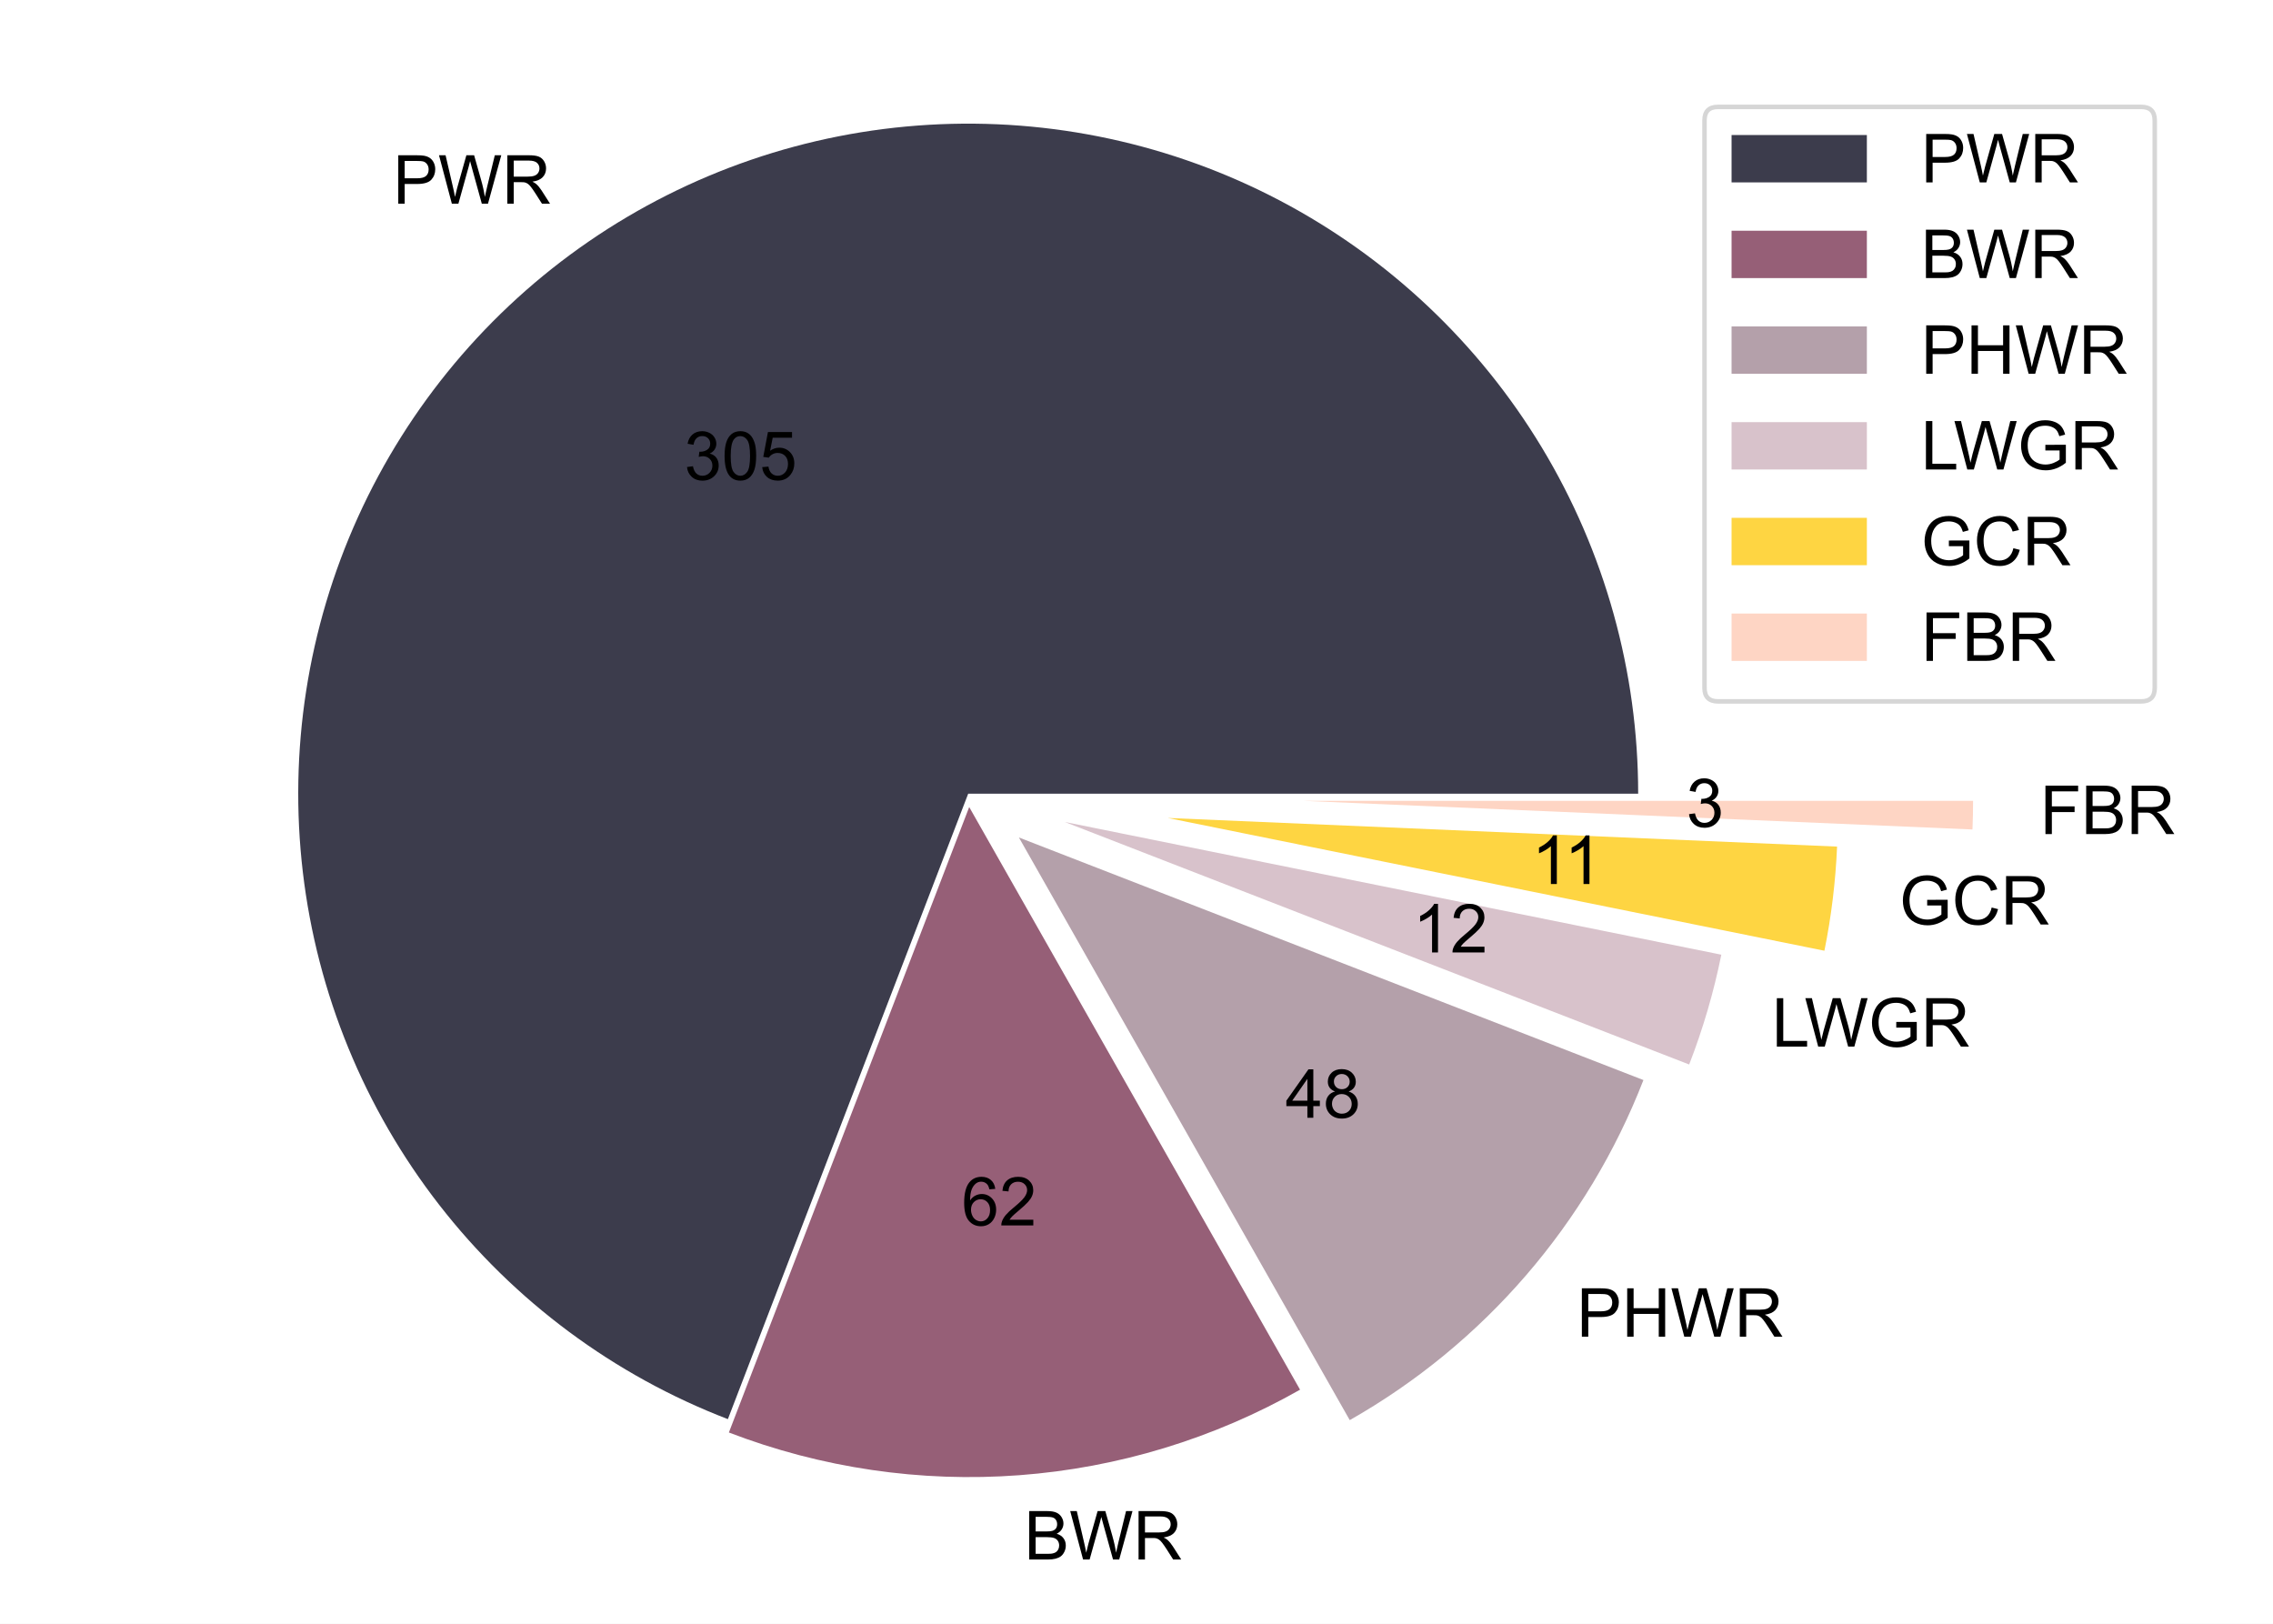
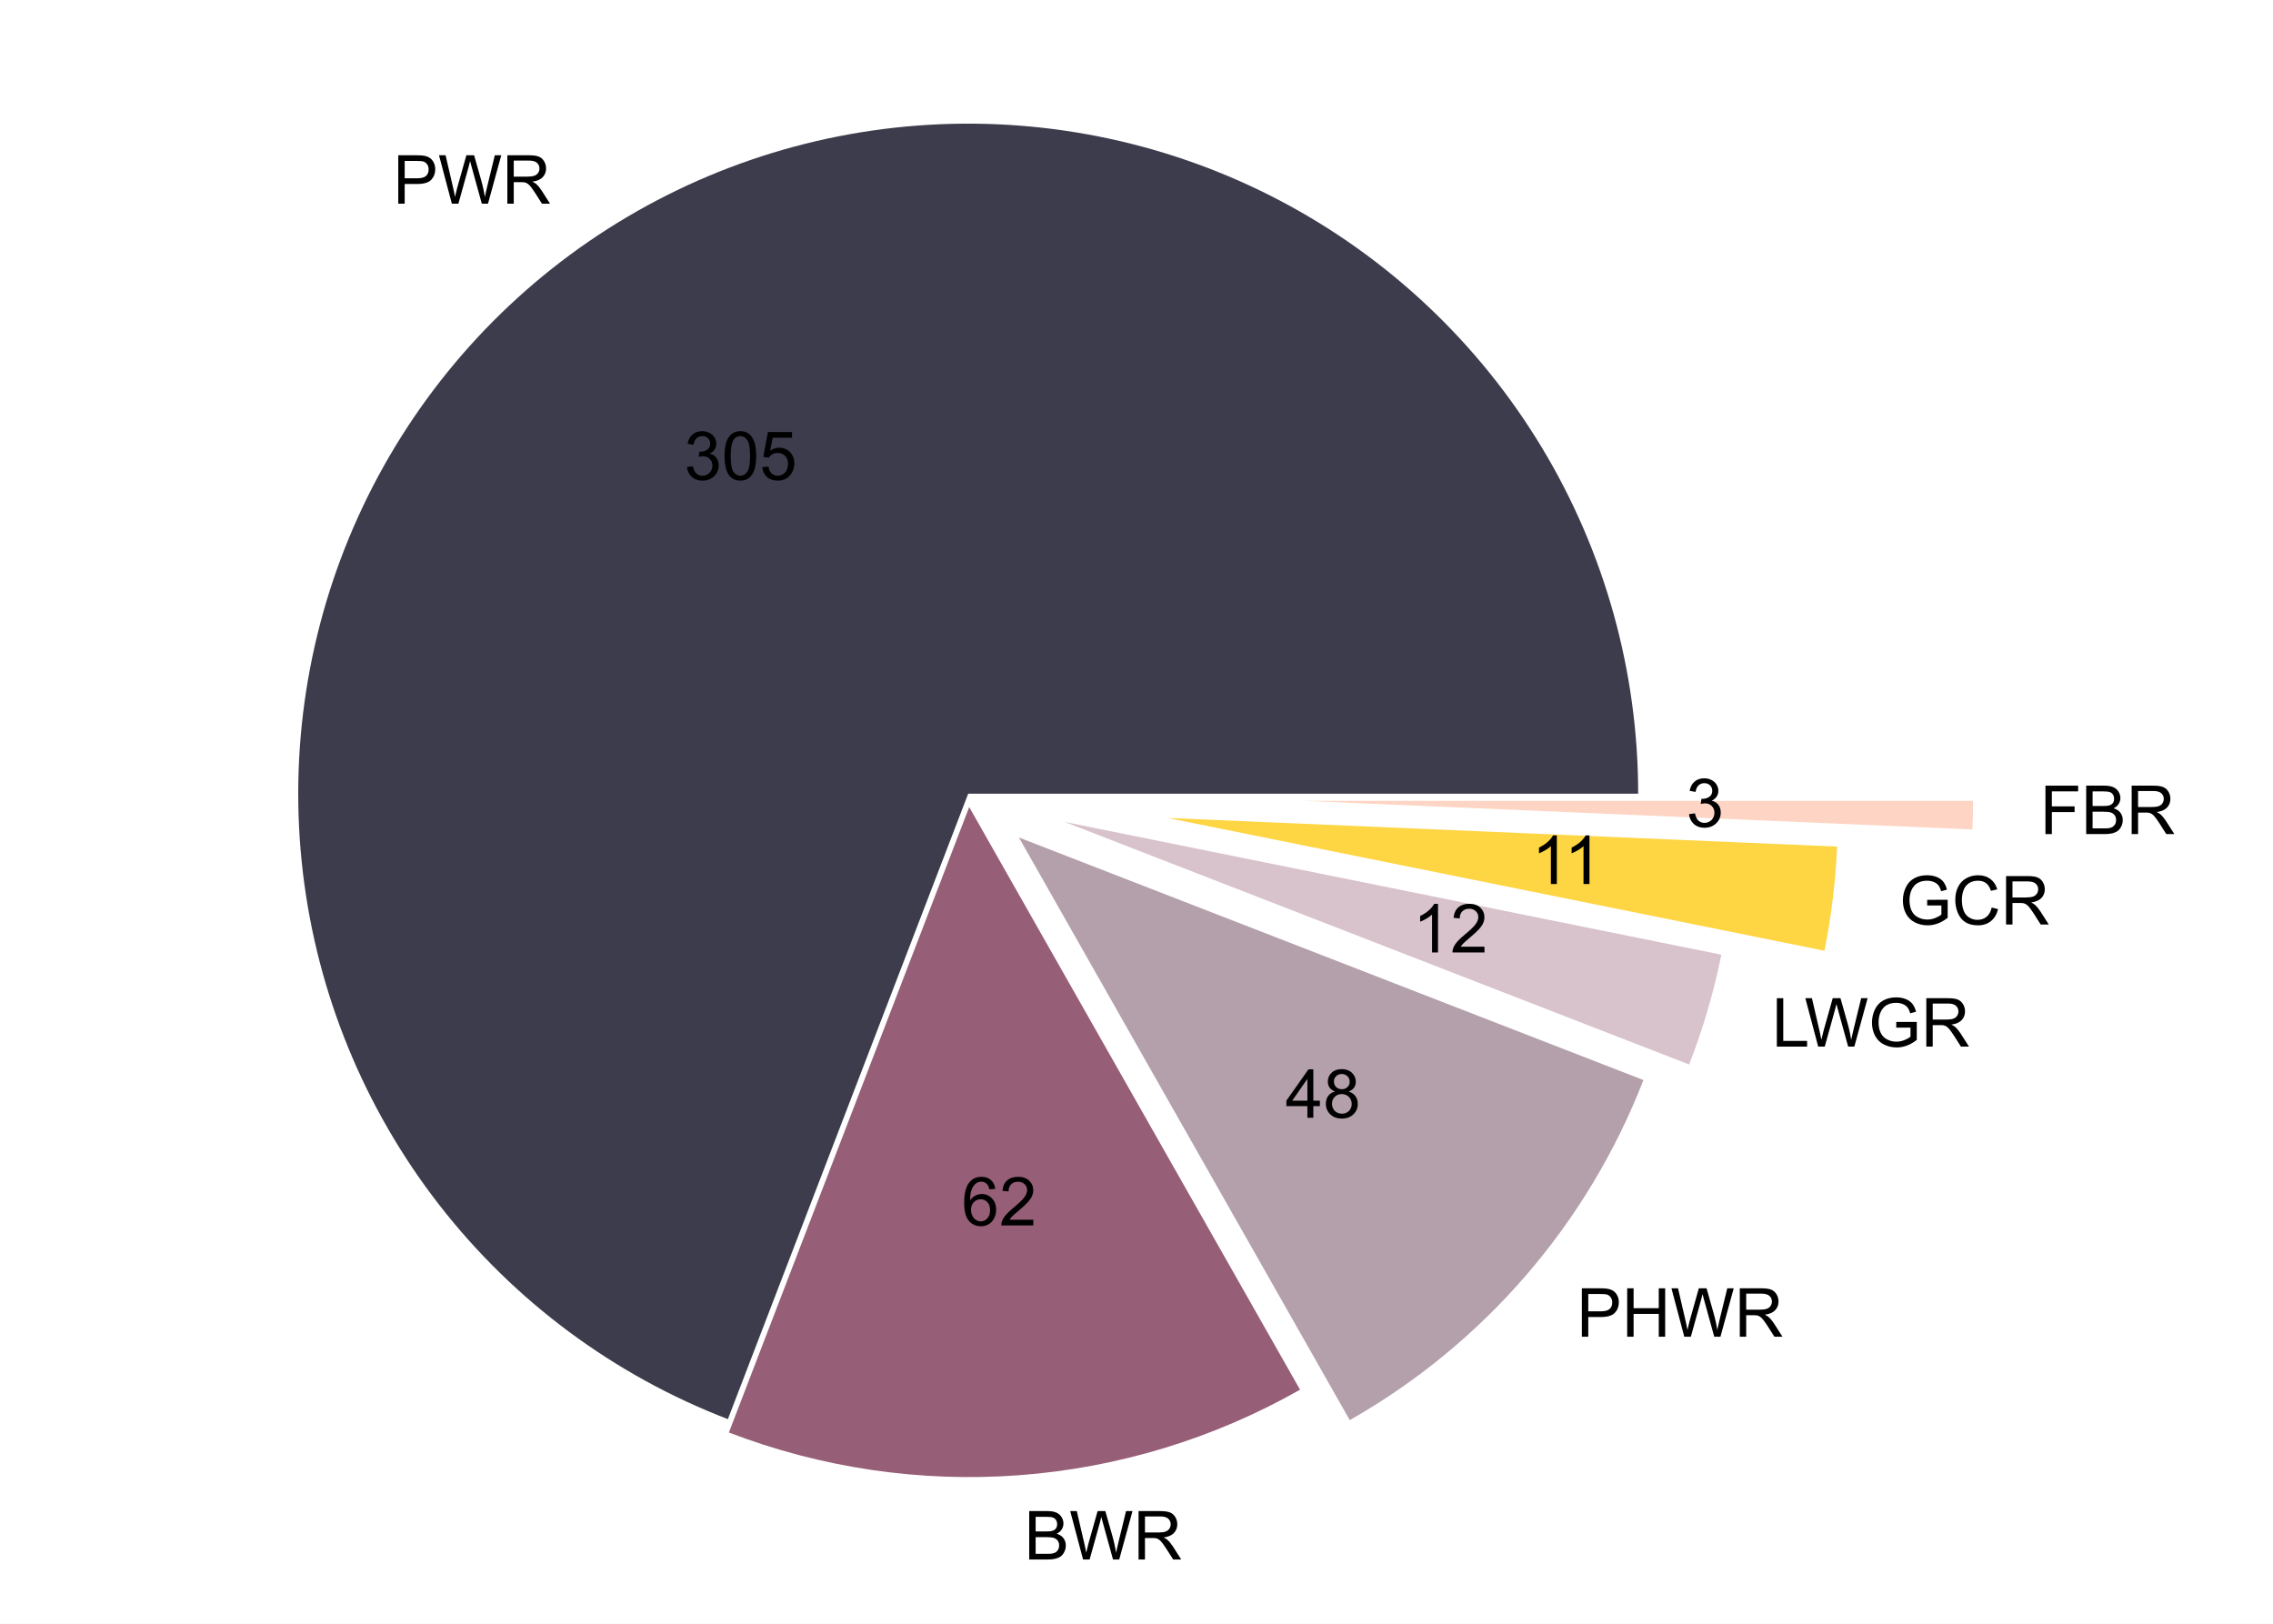
<svg xmlns="http://www.w3.org/2000/svg" xmlns:xlink="http://www.w3.org/1999/xlink" height="360pt" version="1.1" viewBox="0 0 504 360" width="504pt">
  <defs>
    <style type="text/css">*{stroke-linecap:butt;stroke-linejoin:round;}</style>
  </defs>
  <g id="figure_1">
    <g id="patch_1">
      <path d="M 0 360  L 504 360  L 504 0  L 0 0  z " style="fill:#ffffff;" />
    </g>
    <g id="axes_1">
      <g id="patch_2">
        <path d="M 363.237 175.968  C 363.237 148.906 355.842 122.351 341.855 99.185  C 327.867 76.018 307.812 57.108 283.863 44.505  C 259.915 31.903 232.972 26.08 205.957 27.67  C 178.942 29.259 152.868 38.201 130.562 53.525  C 108.257 68.849 90.558 89.981 79.383 114.628  C 68.209 139.275 63.98 166.514 67.153 193.389  C 70.327 220.264 80.785 245.768 97.393 267.135  C 114 288.501 136.135 304.929 161.396 314.636  L 214.683 175.968  L 363.237 175.968  z " style="fill:#3c3c4c;" />
      </g>
      <g id="patch_3">
        <path d="M 161.618 317.599  C 182.116 325.476 204.108 328.711 226.006 327.07  C 247.904 325.429 269.168 318.952 288.264 308.108  L 214.905 178.931  L 161.618 317.599  z " style="fill:#965f77;" />
      </g>
      <g id="patch_4">
        <path d="M 299.284 314.856  C 314.044 306.474 327.258 295.624 338.353 282.778  C 349.447 269.933 358.258 255.28 364.403 239.458  L 225.925 185.678  L 299.284 314.856  z " style="fill:#b4a0aa;" />
      </g>
      <g id="patch_5">
        <path d="M 374.545 236.012  C 376.078 232.065 377.441 228.055 378.631 223.992  C 379.821 219.929 380.837 215.817 381.676 211.667  L 236.067 182.232  L 374.545 236.012  z " style="fill:#d8c2cb;" />
      </g>
      <g id="patch_6">
        <path d="M 404.532 210.787  C 405.301 206.983 405.92 203.151 406.389 199.298  C 406.858 195.446 407.176 191.577 407.341 187.7  L 258.923 181.352  L 404.532 210.787  z " style="fill:#fed542;" />
      </g>
      <g id="patch_7">
        <path d="M 437.362 183.903  C 437.407 182.845 437.441 181.788 437.463 180.73  C 437.486 179.672 437.497 178.613 437.497 177.555  L 288.943 177.555  L 437.362 183.903  z " style="fill:#fed5c4;" />
      </g>
      <g id="matplotlib.axis_1" />
      <g id="matplotlib.axis_2" />
      <g id="text_1">
        <g transform="translate(87.15342 45.15869)scale(0.15 -0.15)">
          <defs>
            <path d="M 494 0  L 494 4581  L 2222 4581  Q 2678 4581 2919 4538  Q 3256 4481 3484 4323  Q 3713 4166 3852 3881  Q 3991 3597 3991 3256  Q 3991 2672 3619 2267  Q 3247 1863 2275 1863  L 1100 1863  L 1100 0  L 494 0  z M 1100 2403  L 2284 2403  Q 2872 2403 3119 2622  Q 3366 2841 3366 3238  Q 3366 3525 3220 3729  Q 3075 3934 2838 4000  Q 2684 4041 2272 4041  L 1100 4041  L 1100 2403  z " id="ArialMT-50" transform="scale(0.015625)" />
            <path d="M 1294 0  L 78 4581  L 700 4581  L 1397 1578  Q 1509 1106 1591 641  Q 1766 1375 1797 1488  L 2669 4581  L 3400 4581  L 4056 2263  Q 4303 1400 4413 641  Q 4500 1075 4641 1638  L 5359 4581  L 5969 4581  L 4713 0  L 4128 0  L 3163 3491  Q 3041 3928 3019 4028  Q 2947 3713 2884 3491  L 1913 0  L 1294 0  z " id="ArialMT-57" transform="scale(0.015625)" />
            <path d="M 503 0  L 503 4581  L 2534 4581  Q 3147 4581 3465 4457  Q 3784 4334 3975 4021  Q 4166 3709 4166 3331  Q 4166 2844 3850 2509  Q 3534 2175 2875 2084  Q 3116 1969 3241 1856  Q 3506 1613 3744 1247  L 4541 0  L 3778 0  L 3172 953  Q 2906 1366 2734 1584  Q 2563 1803 2427 1890  Q 2291 1978 2150 2013  Q 2047 2034 1813 2034  L 1109 2034  L 1109 0  L 503 0  z M 1109 2559  L 2413 2559  Q 2828 2559 3062 2645  Q 3297 2731 3419 2920  Q 3541 3109 3541 3331  Q 3541 3656 3305 3865  Q 3069 4075 2559 4075  L 1109 4075  L 1109 2559  z " id="ArialMT-52" transform="scale(0.015625)" />
          </defs>
          <use xlink:href="#ArialMT-50" />
          <use x="66.699" xlink:href="#ArialMT-57" />
          <use x="161.084" xlink:href="#ArialMT-52" />
        </g>
      </g>
      <g id="text_2">
        <g transform="translate(151.6984 106.38)scale(0.15 -0.15)">
          <defs>
            <path d="M 269 1209  L 831 1284  Q 928 806 1161 595  Q 1394 384 1728 384  Q 2125 384 2398 659  Q 2672 934 2672 1341  Q 2672 1728 2419 1979  Q 2166 2231 1775 2231  Q 1616 2231 1378 2169  L 1441 2663  Q 1497 2656 1531 2656  Q 1891 2656 2178 2843  Q 2466 3031 2466 3422  Q 2466 3731 2256 3934  Q 2047 4138 1716 4138  Q 1388 4138 1169 3931  Q 950 3725 888 3313  L 325 3413  Q 428 3978 793 4289  Q 1159 4600 1703 4600  Q 2078 4600 2393 4439  Q 2709 4278 2876 4000  Q 3044 3722 3044 3409  Q 3044 3113 2884 2869  Q 2725 2625 2413 2481  Q 2819 2388 3044 2092  Q 3269 1797 3269 1353  Q 3269 753 2831 336  Q 2394 -81 1725 -81  Q 1122 -81 723 278  Q 325 638 269 1209  z " id="ArialMT-33" transform="scale(0.015625)" />
            <path d="M 266 2259  Q 266 3072 433 3567  Q 600 4063 929 4331  Q 1259 4600 1759 4600  Q 2128 4600 2406 4451  Q 2684 4303 2865 4023  Q 3047 3744 3150 3342  Q 3253 2941 3253 2259  Q 3253 1453 3087 958  Q 2922 463 2592 192  Q 2263 -78 1759 -78  Q 1097 -78 719 397  Q 266 969 266 2259  z M 844 2259  Q 844 1131 1108 757  Q 1372 384 1759 384  Q 2147 384 2411 759  Q 2675 1134 2675 2259  Q 2675 3391 2411 3762  Q 2147 4134 1753 4134  Q 1366 4134 1134 3806  Q 844 3388 844 2259  z " id="ArialMT-30" transform="scale(0.015625)" />
            <path d="M 266 1200  L 856 1250  Q 922 819 1161 601  Q 1400 384 1738 384  Q 2144 384 2425 690  Q 2706 997 2706 1503  Q 2706 1984 2436 2262  Q 2166 2541 1728 2541  Q 1456 2541 1237 2417  Q 1019 2294 894 2097  L 366 2166  L 809 4519  L 3088 4519  L 3088 3981  L 1259 3981  L 1013 2750  Q 1425 3038 1878 3038  Q 2478 3038 2890 2622  Q 3303 2206 3303 1553  Q 3303 931 2941 478  Q 2500 -78 1738 -78  Q 1113 -78 717 272  Q 322 622 266 1200  z " id="ArialMT-35" transform="scale(0.015625)" />
          </defs>
          <use xlink:href="#ArialMT-33" />
          <use x="55.615" xlink:href="#ArialMT-30" />
          <use x="111.23" xlink:href="#ArialMT-35" />
        </g>
      </g>
      <g id="text_3">
        <g transform="translate(227.1163 345.7613)scale(0.15 -0.15)">
          <defs>
            <path d="M 469 0  L 469 4581  L 2188 4581  Q 2713 4581 3030 4442  Q 3347 4303 3526 4014  Q 3706 3725 3706 3409  Q 3706 3116 3547 2856  Q 3388 2597 3066 2438  Q 3481 2316 3704 2022  Q 3928 1728 3928 1328  Q 3928 1006 3792 729  Q 3656 453 3456 303  Q 3256 153 2954 76  Q 2653 0 2216 0  L 469 0  z M 1075 2656  L 2066 2656  Q 2469 2656 2644 2709  Q 2875 2778 2992 2937  Q 3109 3097 3109 3338  Q 3109 3566 3000 3739  Q 2891 3913 2687 3977  Q 2484 4041 1991 4041  L 1075 4041  L 1075 2656  z M 1075 541  L 2216 541  Q 2509 541 2628 563  Q 2838 600 2978 687  Q 3119 775 3209 942  Q 3300 1109 3300 1328  Q 3300 1584 3169 1773  Q 3038 1963 2805 2039  Q 2572 2116 2134 2116  L 1075 2116  L 1075 541  z " id="ArialMT-42" transform="scale(0.015625)" />
          </defs>
          <use xlink:href="#ArialMT-42" />
          <use x="66.699" xlink:href="#ArialMT-57" />
          <use x="161.084" xlink:href="#ArialMT-52" />
        </g>
      </g>
      <g id="text_4">
        <g transform="translate(213.2242 271.6917)scale(0.15 -0.15)">
          <defs>
            <path d="M 3184 3459  L 2625 3416  Q 2550 3747 2413 3897  Q 2184 4138 1850 4138  Q 1581 4138 1378 3988  Q 1113 3794 959 3422  Q 806 3050 800 2363  Q 1003 2672 1297 2822  Q 1591 2972 1913 2972  Q 2475 2972 2870 2558  Q 3266 2144 3266 1488  Q 3266 1056 3080 686  Q 2894 316 2569 119  Q 2244 -78 1831 -78  Q 1128 -78 684 439  Q 241 956 241 2144  Q 241 3472 731 4075  Q 1159 4600 1884 4600  Q 2425 4600 2770 4297  Q 3116 3994 3184 3459  z M 888 1484  Q 888 1194 1011 928  Q 1134 663 1356 523  Q 1578 384 1822 384  Q 2178 384 2434 671  Q 2691 959 2691 1453  Q 2691 1928 2437 2201  Q 2184 2475 1800 2475  Q 1419 2475 1153 2201  Q 888 1928 888 1484  z " id="ArialMT-36" transform="scale(0.015625)" />
            <path d="M 3222 541  L 3222 0  L 194 0  Q 188 203 259 391  Q 375 700 629 1000  Q 884 1300 1366 1694  Q 2113 2306 2375 2664  Q 2638 3022 2638 3341  Q 2638 3675 2398 3904  Q 2159 4134 1775 4134  Q 1369 4134 1125 3890  Q 881 3647 878 3216  L 300 3275  Q 359 3922 746 4261  Q 1134 4600 1788 4600  Q 2447 4600 2831 4234  Q 3216 3869 3216 3328  Q 3216 3053 3103 2787  Q 2991 2522 2730 2228  Q 2469 1934 1863 1422  Q 1356 997 1212 845  Q 1069 694 975 541  L 3222 541  z " id="ArialMT-32" transform="scale(0.015625)" />
          </defs>
          <use xlink:href="#ArialMT-36" />
          <use x="55.615" xlink:href="#ArialMT-32" />
        </g>
      </g>
      <g id="text_5">
        <g transform="translate(349.5954 296.3662)scale(0.15 -0.15)">
          <defs>
            <path d="M 513 0  L 513 4581  L 1119 4581  L 1119 2700  L 3500 2700  L 3500 4581  L 4106 4581  L 4106 0  L 3500 0  L 3500 2159  L 1119 2159  L 1119 0  L 513 0  z " id="ArialMT-48" transform="scale(0.015625)" />
          </defs>
          <use xlink:href="#ArialMT-50" />
          <use x="66.699" xlink:href="#ArialMT-48" />
          <use x="138.916" xlink:href="#ArialMT-57" />
          <use x="233.301" xlink:href="#ArialMT-52" />
        </g>
      </g>
      <g id="text_6">
        <g transform="translate(285.0404 247.8159)scale(0.15 -0.15)">
          <defs>
            <path d="M 2069 0  L 2069 1097  L 81 1097  L 81 1613  L 2172 4581  L 2631 4581  L 2631 1613  L 3250 1613  L 3250 1097  L 2631 1097  L 2631 0  L 2069 0  z M 2069 1613  L 2069 3678  L 634 1613  L 2069 1613  z " id="ArialMT-34" transform="scale(0.015625)" />
            <path d="M 1131 2484  Q 781 2613 612 2850  Q 444 3088 444 3419  Q 444 3919 803 4259  Q 1163 4600 1759 4600  Q 2359 4600 2725 4251  Q 3091 3903 3091 3403  Q 3091 3084 2923 2848  Q 2756 2613 2416 2484  Q 2838 2347 3058 2040  Q 3278 1734 3278 1309  Q 3278 722 2862 322  Q 2447 -78 1769 -78  Q 1091 -78 675 323  Q 259 725 259 1325  Q 259 1772 486 2073  Q 713 2375 1131 2484  z M 1019 3438  Q 1019 3113 1228 2906  Q 1438 2700 1772 2700  Q 2097 2700 2305 2904  Q 2513 3109 2513 3406  Q 2513 3716 2298 3927  Q 2084 4138 1766 4138  Q 1444 4138 1231 3931  Q 1019 3725 1019 3438  z M 838 1322  Q 838 1081 952 856  Q 1066 631 1291 507  Q 1516 384 1775 384  Q 2178 384 2440 643  Q 2703 903 2703 1303  Q 2703 1709 2433 1975  Q 2163 2241 1756 2241  Q 1359 2241 1098 1978  Q 838 1716 838 1322  z " id="ArialMT-38" transform="scale(0.015625)" />
          </defs>
          <use xlink:href="#ArialMT-34" />
          <use x="55.615" xlink:href="#ArialMT-38" />
        </g>
      </g>
      <g id="text_7">
        <g transform="translate(392.8877 232.0459)scale(0.15 -0.15)">
          <defs>
            <path d="M 469 0  L 469 4581  L 1075 4581  L 1075 541  L 3331 541  L 3331 0  L 469 0  z " id="ArialMT-4c" transform="scale(0.015625)" />
            <path d="M 2638 1797  L 2638 2334  L 4578 2338  L 4578 638  Q 4131 281 3656 101  Q 3181 -78 2681 -78  Q 2006 -78 1454 211  Q 903 500 622 1047  Q 341 1594 341 2269  Q 341 2938 620 3517  Q 900 4097 1425 4378  Q 1950 4659 2634 4659  Q 3131 4659 3532 4498  Q 3934 4338 4162 4050  Q 4391 3763 4509 3300  L 3963 3150  Q 3859 3500 3706 3700  Q 3553 3900 3268 4020  Q 2984 4141 2638 4141  Q 2222 4141 1919 4014  Q 1616 3888 1430 3681  Q 1244 3475 1141 3228  Q 966 2803 966 2306  Q 966 1694 1177 1281  Q 1388 869 1791 669  Q 2194 469 2647 469  Q 3041 469 3416 620  Q 3791 772 3984 944  L 3984 1797  L 2638 1797  z " id="ArialMT-47" transform="scale(0.015625)" />
          </defs>
          <use xlink:href="#ArialMT-4c" />
          <use x="48.24" xlink:href="#ArialMT-57" />
          <use x="142.625" xlink:href="#ArialMT-47" />
          <use x="220.408" xlink:href="#ArialMT-52" />
        </g>
      </g>
      <g id="text_8">
        <g transform="translate(313.2643 211.1658)scale(0.15 -0.15)">
          <defs>
            <path d="M 2384 0  L 1822 0  L 1822 3584  Q 1619 3391 1289 3197  Q 959 3003 697 2906  L 697 3450  Q 1169 3672 1522 3987  Q 1875 4303 2022 4600  L 2384 4600  L 2384 0  z " id="ArialMT-31" transform="scale(0.015625)" />
          </defs>
          <use xlink:href="#ArialMT-31" />
          <use x="55.615" xlink:href="#ArialMT-32" />
        </g>
      </g>
      <g id="text_9">
        <g transform="translate(421.1356 204.9709)scale(0.15 -0.15)">
          <defs>
            <path d="M 3763 1606  L 4369 1453  Q 4178 706 3683 314  Q 3188 -78 2472 -78  Q 1731 -78 1267 223  Q 803 525 561 1097  Q 319 1669 319 2325  Q 319 3041 592 3573  Q 866 4106 1370 4382  Q 1875 4659 2481 4659  Q 3169 4659 3637 4309  Q 4106 3959 4291 3325  L 3694 3184  Q 3534 3684 3231 3912  Q 2928 4141 2469 4141  Q 1941 4141 1586 3887  Q 1231 3634 1087 3207  Q 944 2781 944 2328  Q 944 1744 1114 1308  Q 1284 872 1643 656  Q 2003 441 2422 441  Q 2931 441 3284 734  Q 3638 1028 3763 1606  z " id="ArialMT-43" transform="scale(0.015625)" />
          </defs>
          <use xlink:href="#ArialMT-47" />
          <use x="77.783" xlink:href="#ArialMT-43" />
          <use x="150" xlink:href="#ArialMT-52" />
        </g>
      </g>
      <g id="text_10">
        <g transform="translate(339.6142 195.9975)scale(0.15 -0.15)">
          <use xlink:href="#ArialMT-31" />
          <use x="48.24" xlink:href="#ArialMT-31" />
        </g>
      </g>
      <g id="text_11">
        <g transform="translate(452.3155 184.9249)scale(0.15 -0.15)">
          <defs>
            <path d="M 525 0  L 525 4581  L 3616 4581  L 3616 4041  L 1131 4041  L 1131 2622  L 3281 2622  L 3281 2081  L 1131 2081  L 1131 0  L 525 0  z " id="ArialMT-46" transform="scale(0.015625)" />
          </defs>
          <use xlink:href="#ArialMT-46" />
          <use x="61.084" xlink:href="#ArialMT-42" />
          <use x="127.783" xlink:href="#ArialMT-52" />
        </g>
      </g>
      <g id="text_12">
        <g transform="translate(373.8845 183.3376)scale(0.15 -0.15)">
          <use xlink:href="#ArialMT-33" />
        </g>
      </g>
-       <g id="legend_1">
-         <g id="patch_8">
-           <path d="M 380.947 155.508  L 474.777 155.508  Q 477.777 155.508 477.777 152.508  L 477.777 26.7  Q 477.777 23.7 474.777 23.7  L 380.947 23.7  Q 377.947 23.7 377.947 26.7  L 377.947 152.508  Q 377.947 155.508 380.947 155.508  z " style="fill:#ffffff;opacity:0.8;stroke:#cccccc;stroke-linejoin:miter;" />
-         </g>
-         <g id="patch_9">
-           <path d="M 383.947 40.437  L 413.947 40.437  L 413.947 29.937  L 383.947 29.937  z " style="fill:#3c3c4c;" />
-         </g>
-         <g id="text_13">
-           <g transform="translate(425.9474 40.43672)scale(0.15 -0.15)">
-             <use xlink:href="#ArialMT-50" />
-             <use x="66.699" xlink:href="#ArialMT-57" />
-             <use x="161.084" xlink:href="#ArialMT-52" />
-           </g>
-         </g>
-         <g id="patch_10">
-           <path d="M 383.947 61.655  L 413.947 61.655  L 413.947 51.155  L 383.947 51.155  z " style="fill:#965f77;" />
-         </g>
-         <g id="text_14">
-           <g transform="translate(425.9474 61.65469)scale(0.15 -0.15)">
-             <use xlink:href="#ArialMT-42" />
-             <use x="66.699" xlink:href="#ArialMT-57" />
-             <use x="161.084" xlink:href="#ArialMT-52" />
-           </g>
-         </g>
-         <g id="patch_11">
-           <path d="M 383.947 82.873  L 413.947 82.873  L 413.947 72.373  L 383.947 72.373  z " style="fill:#b4a0aa;" />
-         </g>
-         <g id="text_15">
-           <g transform="translate(425.9474 82.87266)scale(0.15 -0.15)">
-             <use xlink:href="#ArialMT-50" />
-             <use x="66.699" xlink:href="#ArialMT-48" />
-             <use x="138.916" xlink:href="#ArialMT-57" />
-             <use x="233.301" xlink:href="#ArialMT-52" />
-           </g>
-         </g>
-         <g id="patch_12">
-           <path d="M 383.947 104.091  L 413.947 104.091  L 413.947 93.591  L 383.947 93.591  z " style="fill:#d8c2cb;" />
-         </g>
-         <g id="text_16">
-           <g transform="translate(425.9474 104.0906)scale(0.15 -0.15)">
-             <use xlink:href="#ArialMT-4c" />
-             <use x="48.24" xlink:href="#ArialMT-57" />
-             <use x="142.625" xlink:href="#ArialMT-47" />
-             <use x="220.408" xlink:href="#ArialMT-52" />
-           </g>
-         </g>
-         <g id="patch_13">
-           <path d="M 383.947 125.309  L 413.947 125.309  L 413.947 114.809  L 383.947 114.809  z " style="fill:#fed542;" />
-         </g>
-         <g id="text_17">
-           <g transform="translate(425.9474 125.3086)scale(0.15 -0.15)">
-             <use xlink:href="#ArialMT-47" />
-             <use x="77.783" xlink:href="#ArialMT-43" />
-             <use x="150" xlink:href="#ArialMT-52" />
-           </g>
-         </g>
-         <g id="patch_14">
-           <path d="M 383.947 146.527  L 413.947 146.527  L 413.947 136.027  L 383.947 136.027  z " style="fill:#fed5c4;" />
-         </g>
-         <g id="text_18">
-           <g transform="translate(425.9474 146.5266)scale(0.15 -0.15)">
-             <use xlink:href="#ArialMT-46" />
-             <use x="61.084" xlink:href="#ArialMT-42" />
-             <use x="127.783" xlink:href="#ArialMT-52" />
-           </g>
-         </g>
-       </g>
    </g>
  </g>
</svg>
